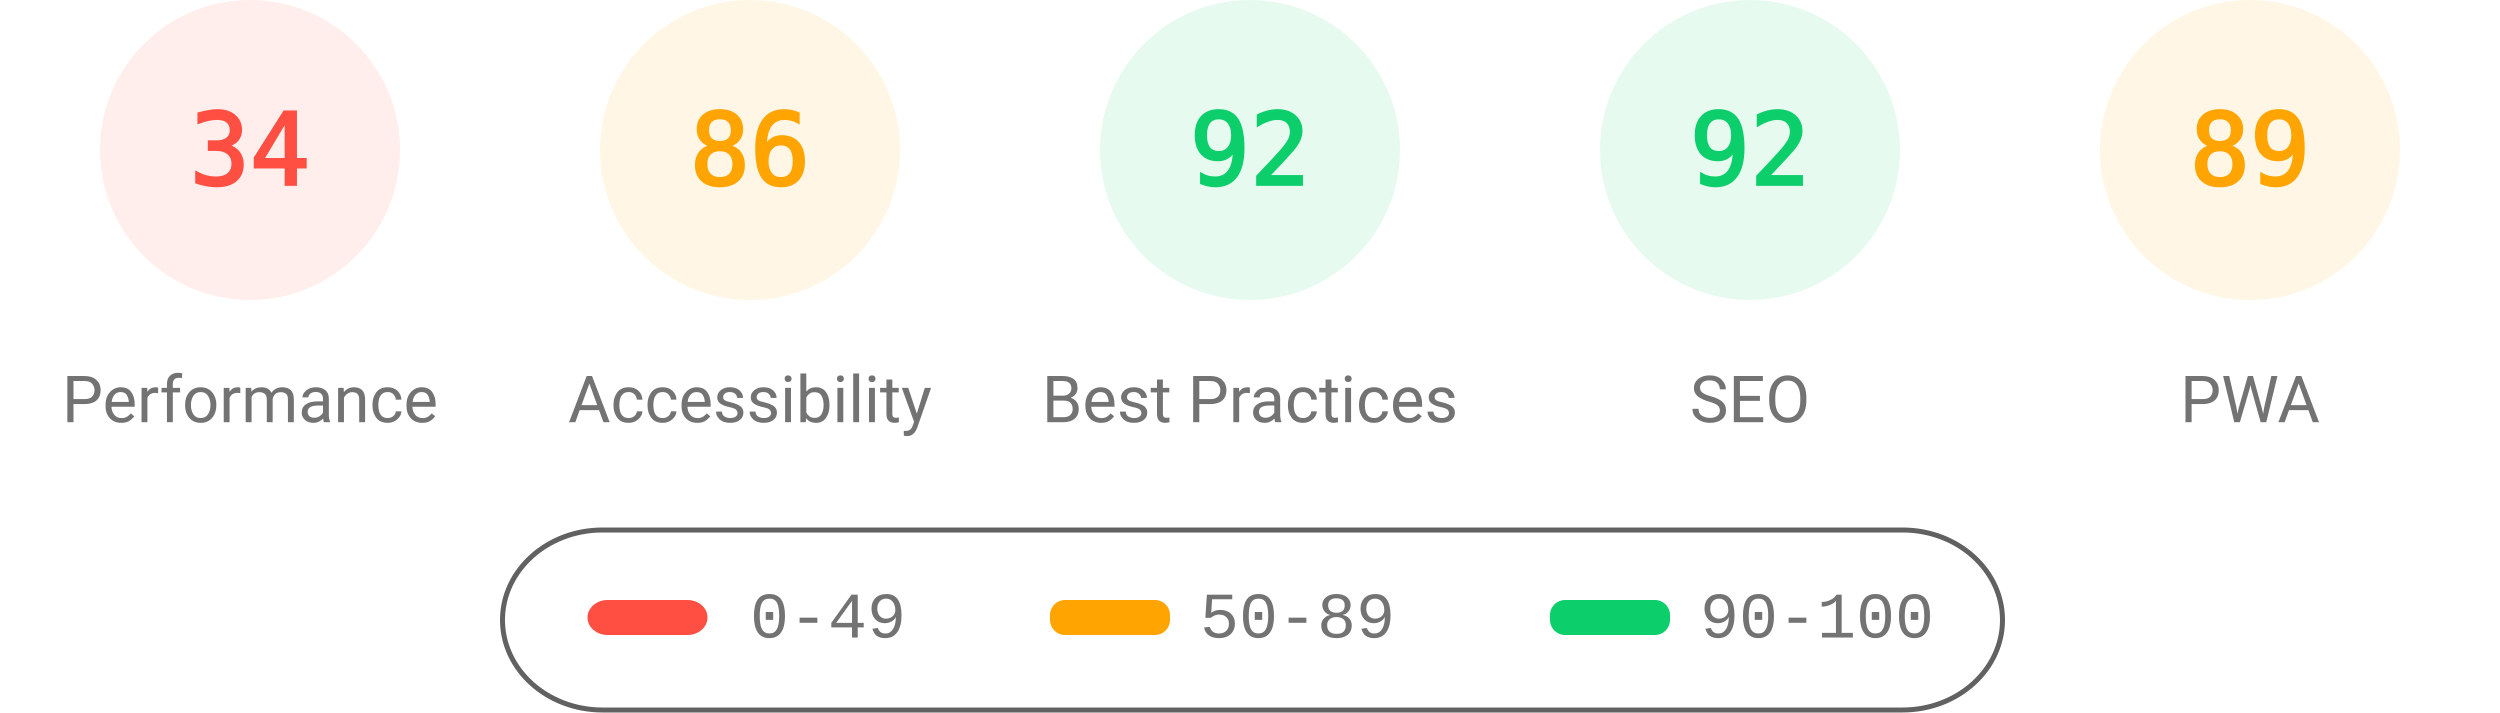
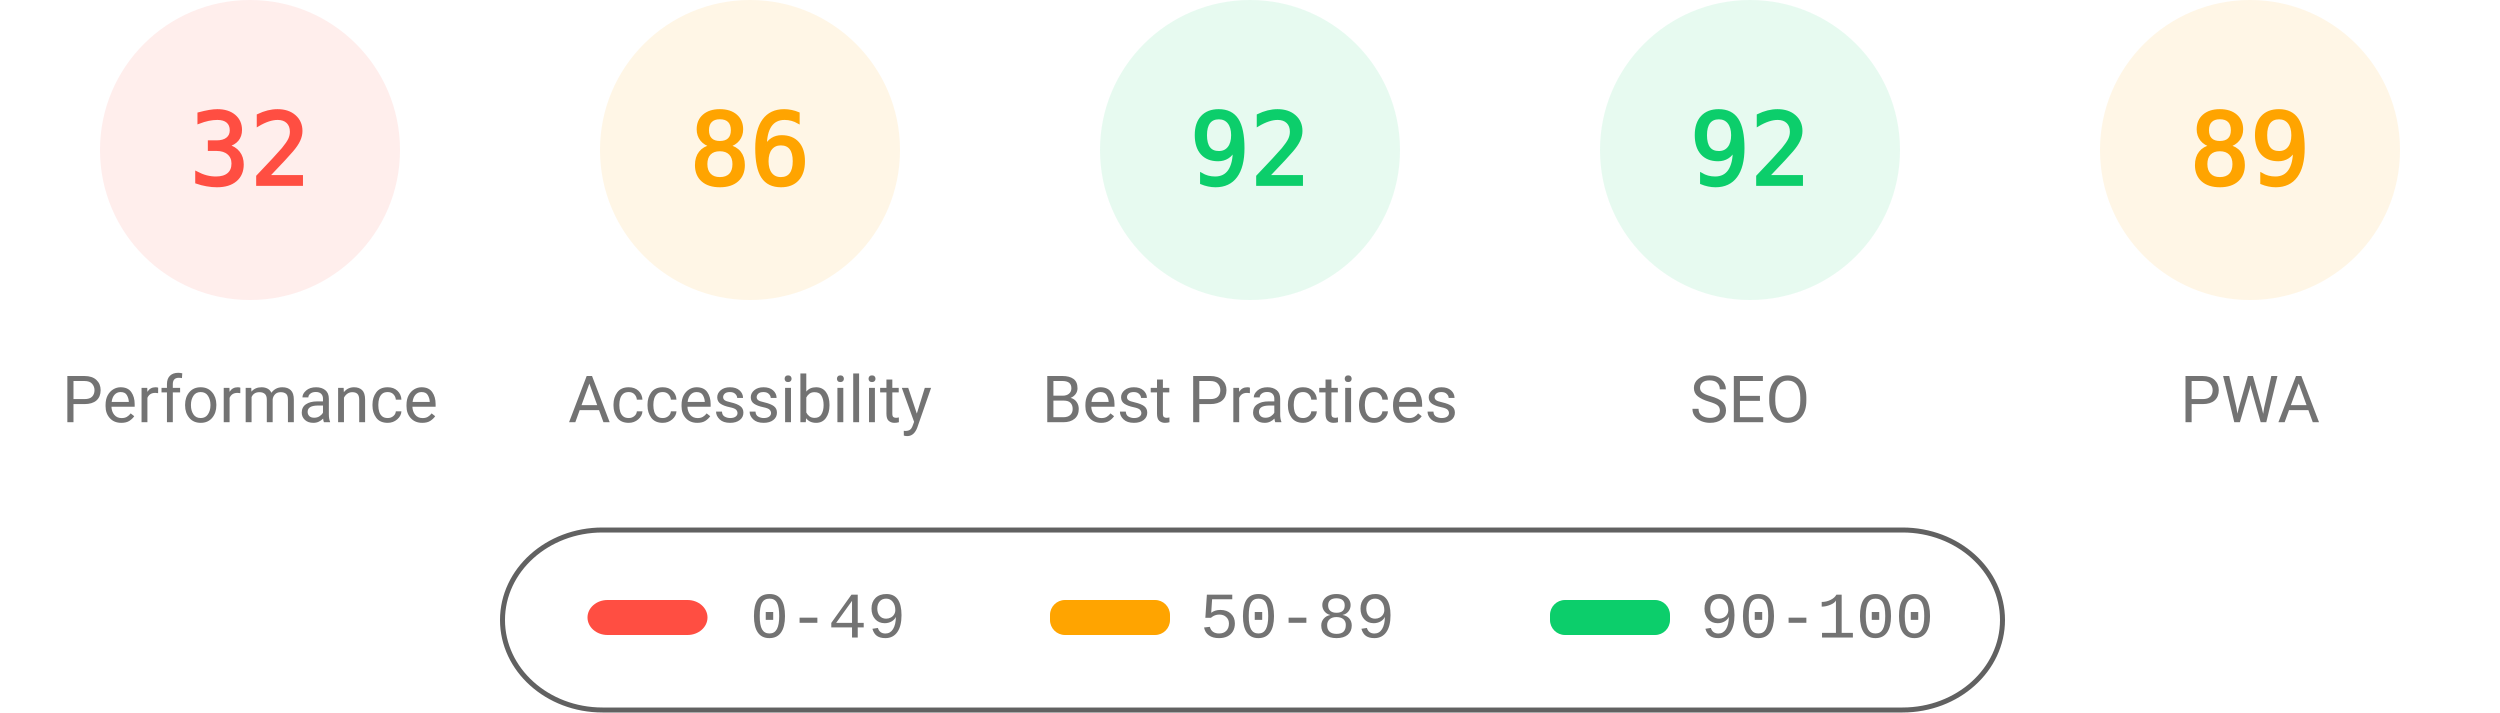
<svg xmlns="http://www.w3.org/2000/svg" fill="none" width="1000" height="285">
  <style>.gauge-base{opacity:.1}.gauge-arc{fill:none;animation-delay:250ms;stroke-linecap:round;transform:rotate(-90deg);transform-origin:100px 60px;animation:load-gauge 1s ease forwards}.guage-text{font-size:40px;font-family:monospace;text-align:center}.guage-red{color:#ff4e42;fill:#ff4e42;stroke:#ff4e42}.guage-orange{color:#ffa400;fill:#ffa400;stroke:#ffa400}.guage-green{color:#0cce6b;fill:#0cce6b;stroke:#0cce6b}.guage-undefined{color:#5c5c5c;fill:#5c5c5c;stroke:#5c5c5c}.guage-title{color:#737373;fill:#737373;stroke:none;font-size:26px;line-height:26px;font-family:Roboto,Halvetica,Arial,sans-serif}@keyframes load-gauge{from{stroke-dasharray:0 352.858}}</style>
  <svg class="guage-div guage-perf guage-red" viewBox="0 0 200 200" width="200" height="200">
    <circle class="gauge-base" r="56" cx="100" cy="60" stroke-width="8" />
-     <circle class="gauge-arc guage-arc-1" r="56" cx="100" cy="60" stroke-width="8" style="stroke-dasharray:119.632,351.858" />
-     <text class="guage-text" x="100" y="60" alignment-baseline="central" dominant-baseline="central" text-anchor="middle">34</text>
+     <circle class="gauge-arc guage-arc-1" r="56" cx="100" cy="60" stroke-width="8" style="stroke-dasharray:112.595,351.858" />
+     <text class="guage-text" x="100" y="60" alignment-baseline="central" dominant-baseline="central" text-anchor="middle">32</text>
    <text class="guage-title" x="100" y="160" alignment-baseline="central" dominant-baseline="central" text-anchor="middle">Performance</text>
  </svg>
  <svg class="guage-div guage-acc guage-orange" viewBox="0 0 200 200" width="200" height="200" x="200">
    <circle class="gauge-base" r="56" cx="100" cy="60" stroke-width="8" />
    <circle class="gauge-arc guage-arc-2" r="56" cx="100" cy="60" stroke-width="8" style="stroke-dasharray:302.598,351.858" />
    <text class="guage-text" x="100" y="60" alignment-baseline="central" dominant-baseline="central" text-anchor="middle">86</text>
    <text class="guage-title" x="100" y="160" alignment-baseline="central" dominant-baseline="central" text-anchor="middle">Accessibility</text>
  </svg>
  <svg class="guage-div guage-best guage-green" viewBox="0 0 200 200" width="200" height="200" x="400">
    <circle class="gauge-base" r="56" cx="100" cy="60" stroke-width="8" />
    <circle class="gauge-arc guage-arc-3" r="56" cx="100" cy="60" stroke-width="8" style="stroke-dasharray:323.709,351.858" />
    <text class="guage-text" x="100" y="60" alignment-baseline="central" dominant-baseline="central" text-anchor="middle">92</text>
    <text class="guage-title" x="100" y="160" alignment-baseline="central" dominant-baseline="central" text-anchor="middle">Best Practices</text>
  </svg>
  <svg class="guage-div guage-seo guage-green" viewBox="0 0 200 200" width="200" height="200" x="600">
    <circle class="gauge-base" r="56" cx="100" cy="60" stroke-width="8" />
    <circle class="gauge-arc guage-arc-4" r="56" cx="100" cy="60" stroke-width="8" style="stroke-dasharray:323.709,351.858" />
    <text class="guage-text" x="100" y="60" alignment-baseline="central" dominant-baseline="central" text-anchor="middle">92</text>
    <text class="guage-title" x="100" y="160" alignment-baseline="central" dominant-baseline="central" text-anchor="middle">SEO</text>
  </svg>
  <svg class="guage-div guage-pwa guage-orange" viewBox="0 0 200 200" width="200" height="200" x="800">
    <circle class="gauge-base" r="56" cx="100" cy="60" stroke-width="8" />
    <circle class="gauge-arc guage-arc-4" r="56" cx="100" cy="60" stroke-width="8" style="stroke-dasharray:313.154,351.858" />
    <text class="guage-text" x="100" y="60" alignment-baseline="central" dominant-baseline="central" text-anchor="middle">89</text>
    <text class="guage-title" x="100" y="160" alignment-baseline="central" dominant-baseline="central" text-anchor="middle">PWA</text>
  </svg>
  <svg width="604" height="76" x="200" y="210">
    <path fill="none" id="canvas_background" d="M-1-1h604v80H-1z" />
    <rect fill-opacity="0" stroke="#616161" stroke-width="2" rx="40" id="svg_2" height="72" width="600" y="2" x="1" fill="#000" />
    <rect stroke="#000" rx="8" id="svg_3" height="14" width="48" y="30" x="35" stroke-opacity="null" stroke-width="0" fill="#ff4e42" />
    <rect stroke="#000" rx="6" id="svg_4" height="14" width="48" y="30" x="220" stroke-opacity="null" stroke-width="0" fill="#ffa400" />
    <rect stroke="#000" rx="6" id="svg_5" height="14" width="48" y="30" x="420" stroke-opacity="null" stroke-width="0" fill="#0cce6b" />
    <text xml:space="preserve" text-anchor="start" font-family="'Courier New', Courier, monospace" font-size="26" id="svg_6" y="45" x="100" stroke-opacity="null" stroke-width="0" stroke="#000" fill="#737373">0-49</text>
    <text xml:space="preserve" text-anchor="start" font-family="'Courier New', Courier, monospace" font-size="26" id="svg_7" y="45" x="280" stroke-opacity="null" stroke-width="0" stroke="#000" fill="#737373">50-89</text>
    <text xml:space="preserve" text-anchor="start" font-family="'Courier New', Courier, monospace" font-size="26" id="svg_8" y="45" x="480" stroke-opacity="null" stroke-width="0" stroke="#000" fill="#737373">90-100</text>
  </svg>
</svg>
